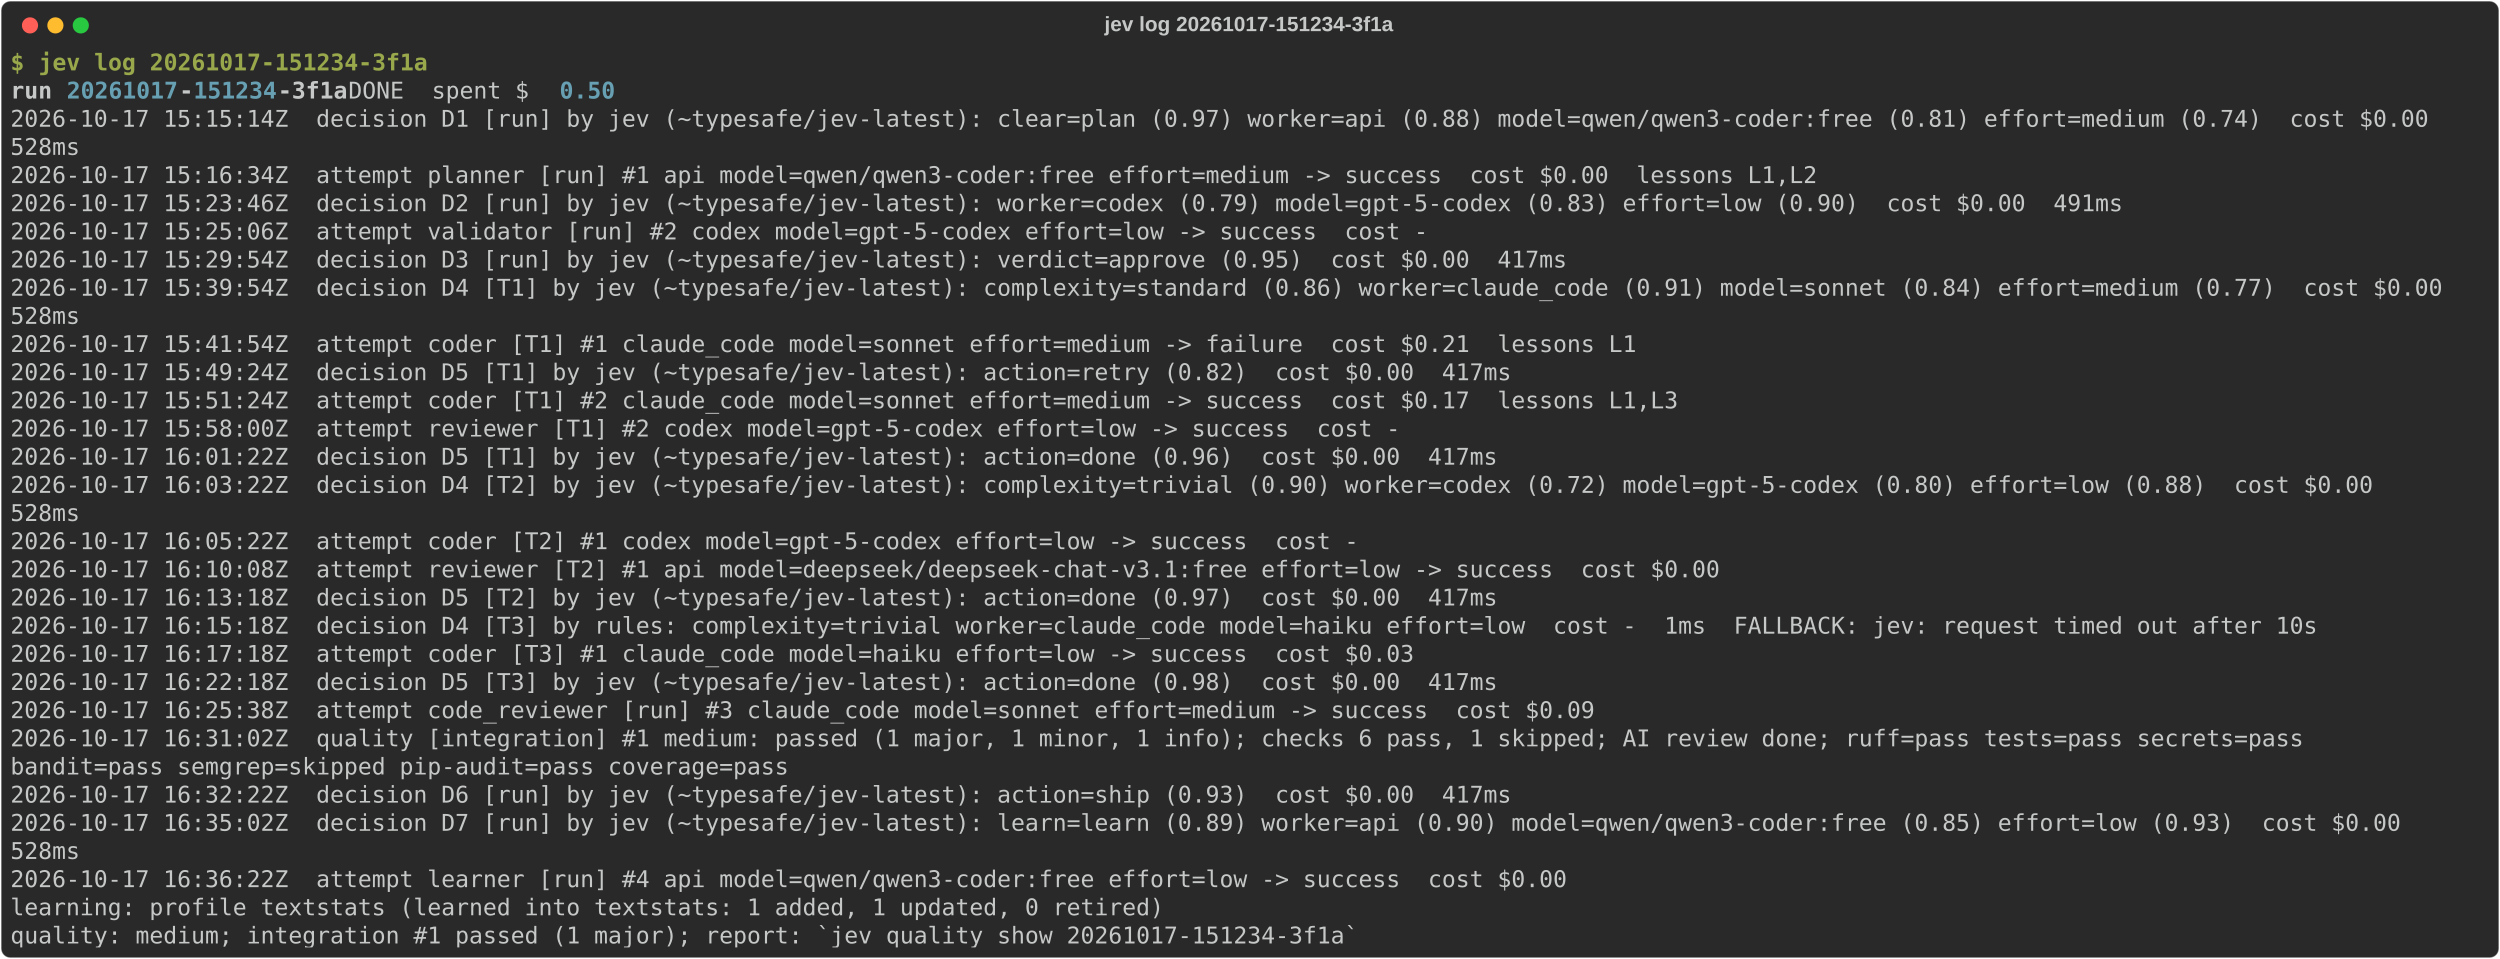
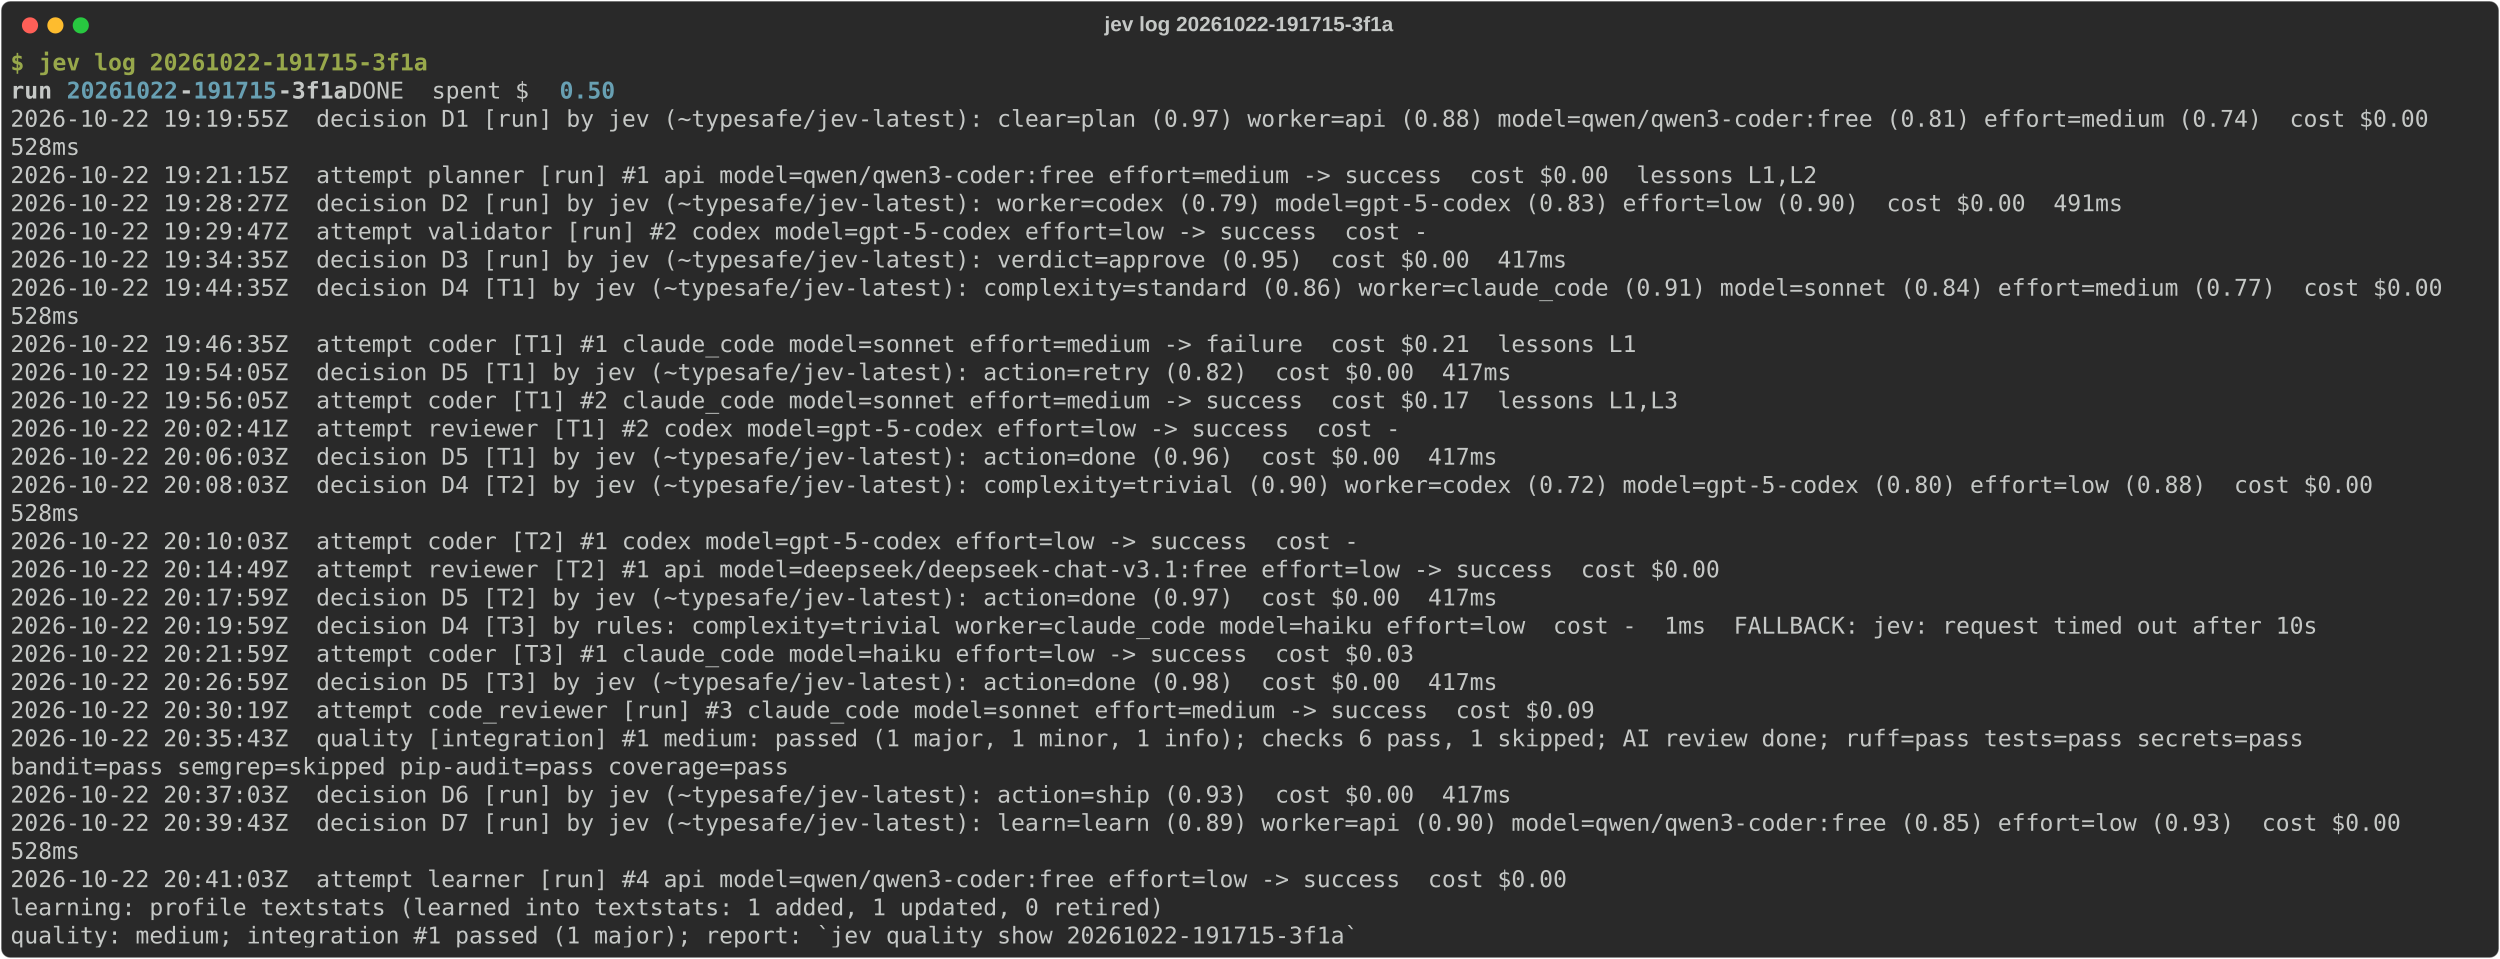
<svg xmlns="http://www.w3.org/2000/svg" class="rich-terminal" viewBox="0 0 2166 830.8">
  <style>

    @font-face {
        font-family: "Fira Code";
        src: local("FiraCode-Regular"),
                url("https://cdnjs.cloudflare.com/ajax/libs/firacode/6.2.0/woff2/FiraCode-Regular.woff2") format("woff2"),
                url("https://cdnjs.cloudflare.com/ajax/libs/firacode/6.2.0/woff/FiraCode-Regular.woff") format("woff");
        font-style: normal;
        font-weight: 400;
    }
    @font-face {
        font-family: "Fira Code";
        src: local("FiraCode-Bold"),
                url("https://cdnjs.cloudflare.com/ajax/libs/firacode/6.2.0/woff2/FiraCode-Bold.woff2") format("woff2"),
                url("https://cdnjs.cloudflare.com/ajax/libs/firacode/6.2.0/woff/FiraCode-Bold.woff") format("woff");
        font-style: bold;
        font-weight: 700;
    }

-     .terminal-2168705045-matrix {
+     .terminal-3623276511-matrix {
        font-family: Fira Code, monospace;
        font-size: 20px;
        line-height: 24.4px;
        font-variant-east-asian: full-width;
    }

-     .terminal-2168705045-title {
+     .terminal-3623276511-title {
        font-size: 18px;
        font-weight: bold;
        font-family: arial;
    }

-     .terminal-2168705045-r1 { fill: #98a84b;font-weight: bold }
- .terminal-2168705045-r2 { fill: #c5c8c6 }
- .terminal-2168705045-r3 { fill: #c5c8c6;font-weight: bold }
- .terminal-2168705045-r4 { fill: #68a0b3;font-weight: bold }
+     .terminal-3623276511-r1 { fill: #98a84b;font-weight: bold }
+ .terminal-3623276511-r2 { fill: #c5c8c6 }
+ .terminal-3623276511-r3 { fill: #c5c8c6;font-weight: bold }
+ .terminal-3623276511-r4 { fill: #68a0b3;font-weight: bold }
    </style>
  <defs>
-     <clipPath id="terminal-2168705045-clip-terminal">
+     <clipPath id="terminal-3623276511-clip-terminal">
      <rect x="0" y="0" width="2146.2" height="779.8" />
    </clipPath>
-     <clipPath id="terminal-2168705045-line-0">
+     <clipPath id="terminal-3623276511-line-0">
      <rect x="0" y="1.5" width="2147.2" height="24.65" />
    </clipPath>
-     <clipPath id="terminal-2168705045-line-1">
+     <clipPath id="terminal-3623276511-line-1">
      <rect x="0" y="25.9" width="2147.2" height="24.65" />
    </clipPath>
-     <clipPath id="terminal-2168705045-line-2">
+     <clipPath id="terminal-3623276511-line-2">
      <rect x="0" y="50.3" width="2147.2" height="24.65" />
    </clipPath>
-     <clipPath id="terminal-2168705045-line-3">
+     <clipPath id="terminal-3623276511-line-3">
      <rect x="0" y="74.7" width="2147.2" height="24.65" />
    </clipPath>
-     <clipPath id="terminal-2168705045-line-4">
+     <clipPath id="terminal-3623276511-line-4">
      <rect x="0" y="99.1" width="2147.2" height="24.65" />
    </clipPath>
-     <clipPath id="terminal-2168705045-line-5">
+     <clipPath id="terminal-3623276511-line-5">
      <rect x="0" y="123.5" width="2147.2" height="24.65" />
    </clipPath>
-     <clipPath id="terminal-2168705045-line-6">
+     <clipPath id="terminal-3623276511-line-6">
      <rect x="0" y="147.9" width="2147.2" height="24.65" />
    </clipPath>
-     <clipPath id="terminal-2168705045-line-7">
+     <clipPath id="terminal-3623276511-line-7">
      <rect x="0" y="172.3" width="2147.2" height="24.65" />
    </clipPath>
-     <clipPath id="terminal-2168705045-line-8">
+     <clipPath id="terminal-3623276511-line-8">
      <rect x="0" y="196.7" width="2147.2" height="24.65" />
    </clipPath>
-     <clipPath id="terminal-2168705045-line-9">
+     <clipPath id="terminal-3623276511-line-9">
      <rect x="0" y="221.1" width="2147.2" height="24.65" />
    </clipPath>
-     <clipPath id="terminal-2168705045-line-10">
+     <clipPath id="terminal-3623276511-line-10">
      <rect x="0" y="245.5" width="2147.2" height="24.65" />
    </clipPath>
-     <clipPath id="terminal-2168705045-line-11">
+     <clipPath id="terminal-3623276511-line-11">
      <rect x="0" y="269.9" width="2147.2" height="24.65" />
    </clipPath>
-     <clipPath id="terminal-2168705045-line-12">
+     <clipPath id="terminal-3623276511-line-12">
      <rect x="0" y="294.3" width="2147.2" height="24.65" />
    </clipPath>
-     <clipPath id="terminal-2168705045-line-13">
+     <clipPath id="terminal-3623276511-line-13">
      <rect x="0" y="318.7" width="2147.2" height="24.65" />
    </clipPath>
-     <clipPath id="terminal-2168705045-line-14">
+     <clipPath id="terminal-3623276511-line-14">
      <rect x="0" y="343.1" width="2147.2" height="24.65" />
    </clipPath>
-     <clipPath id="terminal-2168705045-line-15">
+     <clipPath id="terminal-3623276511-line-15">
      <rect x="0" y="367.5" width="2147.2" height="24.65" />
    </clipPath>
-     <clipPath id="terminal-2168705045-line-16">
+     <clipPath id="terminal-3623276511-line-16">
      <rect x="0" y="391.9" width="2147.2" height="24.65" />
    </clipPath>
-     <clipPath id="terminal-2168705045-line-17">
+     <clipPath id="terminal-3623276511-line-17">
      <rect x="0" y="416.3" width="2147.2" height="24.65" />
    </clipPath>
-     <clipPath id="terminal-2168705045-line-18">
+     <clipPath id="terminal-3623276511-line-18">
      <rect x="0" y="440.7" width="2147.2" height="24.65" />
    </clipPath>
-     <clipPath id="terminal-2168705045-line-19">
+     <clipPath id="terminal-3623276511-line-19">
      <rect x="0" y="465.1" width="2147.2" height="24.65" />
    </clipPath>
-     <clipPath id="terminal-2168705045-line-20">
+     <clipPath id="terminal-3623276511-line-20">
      <rect x="0" y="489.5" width="2147.2" height="24.65" />
    </clipPath>
-     <clipPath id="terminal-2168705045-line-21">
+     <clipPath id="terminal-3623276511-line-21">
      <rect x="0" y="513.9" width="2147.2" height="24.65" />
    </clipPath>
-     <clipPath id="terminal-2168705045-line-22">
+     <clipPath id="terminal-3623276511-line-22">
      <rect x="0" y="538.3" width="2147.2" height="24.65" />
    </clipPath>
-     <clipPath id="terminal-2168705045-line-23">
+     <clipPath id="terminal-3623276511-line-23">
      <rect x="0" y="562.7" width="2147.2" height="24.65" />
    </clipPath>
-     <clipPath id="terminal-2168705045-line-24">
+     <clipPath id="terminal-3623276511-line-24">
      <rect x="0" y="587.1" width="2147.2" height="24.65" />
    </clipPath>
-     <clipPath id="terminal-2168705045-line-25">
+     <clipPath id="terminal-3623276511-line-25">
      <rect x="0" y="611.5" width="2147.2" height="24.65" />
    </clipPath>
-     <clipPath id="terminal-2168705045-line-26">
+     <clipPath id="terminal-3623276511-line-26">
      <rect x="0" y="635.9" width="2147.2" height="24.65" />
    </clipPath>
-     <clipPath id="terminal-2168705045-line-27">
+     <clipPath id="terminal-3623276511-line-27">
      <rect x="0" y="660.3" width="2147.2" height="24.65" />
    </clipPath>
-     <clipPath id="terminal-2168705045-line-28">
+     <clipPath id="terminal-3623276511-line-28">
      <rect x="0" y="684.7" width="2147.2" height="24.65" />
    </clipPath>
-     <clipPath id="terminal-2168705045-line-29">
+     <clipPath id="terminal-3623276511-line-29">
      <rect x="0" y="709.1" width="2147.2" height="24.65" />
    </clipPath>
-     <clipPath id="terminal-2168705045-line-30">
+     <clipPath id="terminal-3623276511-line-30">
      <rect x="0" y="733.5" width="2147.2" height="24.65" />
    </clipPath>
  </defs>
  <rect fill="#292929" stroke="rgba(255,255,255,0.35)" stroke-width="1" x="1" y="1" width="2164" height="828.8" rx="8" />
-   <text class="terminal-2168705045-title" fill="#c5c8c6" text-anchor="middle" x="1082" y="27">jev log 20261017-151234-3f1a</text>
+   <text class="terminal-3623276511-title" fill="#c5c8c6" text-anchor="middle" x="1082" y="27">jev log 20261022-191715-3f1a</text>
  <g transform="translate(26,22)">
    <circle cx="0" cy="0" r="7" fill="#ff5f57" />
    <circle cx="22" cy="0" r="7" fill="#febc2e" />
    <circle cx="44" cy="0" r="7" fill="#28c840" />
  </g>
-   <g transform="translate(9, 41)" clip-path="url(#terminal-2168705045-clip-terminal)">
-     <g class="terminal-2168705045-matrix">
-       <text class="terminal-2168705045-r1" x="0" y="20" textLength="24.4" clip-path="url(#terminal-2168705045-line-0)">$ </text>
-       <text class="terminal-2168705045-r1" x="24.4" y="20" textLength="341.6" clip-path="url(#terminal-2168705045-line-0)">jev log 20261017-151234-3f1a</text>
-       <text class="terminal-2168705045-r2" x="2147.2" y="20" textLength="12.2" clip-path="url(#terminal-2168705045-line-0)">
- </text>
-       <text class="terminal-2168705045-r3" x="0" y="44.4" textLength="48.8" clip-path="url(#terminal-2168705045-line-1)">run </text>
-       <text class="terminal-2168705045-r4" x="48.8" y="44.4" textLength="97.6" clip-path="url(#terminal-2168705045-line-1)">20261017</text>
-       <text class="terminal-2168705045-r3" x="146.4" y="44.4" textLength="12.2" clip-path="url(#terminal-2168705045-line-1)">-</text>
-       <text class="terminal-2168705045-r4" x="158.6" y="44.4" textLength="73.2" clip-path="url(#terminal-2168705045-line-1)">151234</text>
-       <text class="terminal-2168705045-r3" x="231.8" y="44.4" textLength="61" clip-path="url(#terminal-2168705045-line-1)">-3f1a</text>
-       <text class="terminal-2168705045-r2" x="292.8" y="44.4" textLength="183" clip-path="url(#terminal-2168705045-line-1)">  DONE  spent $</text>
-       <text class="terminal-2168705045-r4" x="475.8" y="44.4" textLength="48.8" clip-path="url(#terminal-2168705045-line-1)">0.50</text>
-       <text class="terminal-2168705045-r2" x="2147.2" y="44.4" textLength="12.2" clip-path="url(#terminal-2168705045-line-1)">
- </text>
-       <text class="terminal-2168705045-r2" x="0" y="68.8" textLength="2147.2" clip-path="url(#terminal-2168705045-line-2)">2026-10-17 15:15:14Z  decision D1 [run] by jev (~typesafe/jev-latest): clear=plan (0.97) worker=api (0.88) model=qwen/qwen3-coder:free (0.81) effort=medium (0.74)  cost $0.00  </text>
-       <text class="terminal-2168705045-r2" x="2147.2" y="68.8" textLength="12.2" clip-path="url(#terminal-2168705045-line-2)">
- </text>
-       <text class="terminal-2168705045-r2" x="0" y="93.2" textLength="61" clip-path="url(#terminal-2168705045-line-3)">528ms</text>
-       <text class="terminal-2168705045-r2" x="2147.2" y="93.2" textLength="12.2" clip-path="url(#terminal-2168705045-line-3)">
- </text>
-       <text class="terminal-2168705045-r2" x="0" y="117.6" textLength="1586" clip-path="url(#terminal-2168705045-line-4)">2026-10-17 15:16:34Z  attempt planner [run] #1 api model=qwen/qwen3-coder:free effort=medium -&gt; success  cost $0.00  lessons L1,L2</text>
-       <text class="terminal-2168705045-r2" x="2147.2" y="117.6" textLength="12.2" clip-path="url(#terminal-2168705045-line-4)">
- </text>
-       <text class="terminal-2168705045-r2" x="0" y="142" textLength="1854.4" clip-path="url(#terminal-2168705045-line-5)">2026-10-17 15:23:46Z  decision D2 [run] by jev (~typesafe/jev-latest): worker=codex (0.79) model=gpt-5-codex (0.83) effort=low (0.90)  cost $0.00  491ms</text>
-       <text class="terminal-2168705045-r2" x="2147.2" y="142" textLength="12.2" clip-path="url(#terminal-2168705045-line-5)">
- </text>
-       <text class="terminal-2168705045-r2" x="0" y="166.4" textLength="1244.4" clip-path="url(#terminal-2168705045-line-6)">2026-10-17 15:25:06Z  attempt validator [run] #2 codex model=gpt-5-codex effort=low -&gt; success  cost -</text>
-       <text class="terminal-2168705045-r2" x="2147.2" y="166.4" textLength="12.2" clip-path="url(#terminal-2168705045-line-6)">
- </text>
-       <text class="terminal-2168705045-r2" x="0" y="190.8" textLength="1366.4" clip-path="url(#terminal-2168705045-line-7)">2026-10-17 15:29:54Z  decision D3 [run] by jev (~typesafe/jev-latest): verdict=approve (0.95)  cost $0.00  417ms</text>
-       <text class="terminal-2168705045-r2" x="2147.2" y="190.8" textLength="12.2" clip-path="url(#terminal-2168705045-line-7)">
- </text>
-       <text class="terminal-2168705045-r2" x="0" y="215.2" textLength="2147.2" clip-path="url(#terminal-2168705045-line-8)">2026-10-17 15:39:54Z  decision D4 [T1] by jev (~typesafe/jev-latest): complexity=standard (0.86) worker=claude_code (0.91) model=sonnet (0.84) effort=medium (0.77)  cost $0.00 </text>
-       <text class="terminal-2168705045-r2" x="2147.2" y="215.2" textLength="12.2" clip-path="url(#terminal-2168705045-line-8)">
- </text>
-       <text class="terminal-2168705045-r2" x="0" y="239.6" textLength="61" clip-path="url(#terminal-2168705045-line-9)">528ms</text>
-       <text class="terminal-2168705045-r2" x="2147.2" y="239.6" textLength="12.2" clip-path="url(#terminal-2168705045-line-9)">
- </text>
-       <text class="terminal-2168705045-r2" x="0" y="264" textLength="1427.4" clip-path="url(#terminal-2168705045-line-10)">2026-10-17 15:41:54Z  attempt coder [T1] #1 claude_code model=sonnet effort=medium -&gt; failure  cost $0.21  lessons L1</text>
-       <text class="terminal-2168705045-r2" x="2147.2" y="264" textLength="12.2" clip-path="url(#terminal-2168705045-line-10)">
- </text>
-       <text class="terminal-2168705045-r2" x="0" y="288.4" textLength="1317.6" clip-path="url(#terminal-2168705045-line-11)">2026-10-17 15:49:24Z  decision D5 [T1] by jev (~typesafe/jev-latest): action=retry (0.82)  cost $0.00  417ms</text>
-       <text class="terminal-2168705045-r2" x="2147.2" y="288.4" textLength="12.2" clip-path="url(#terminal-2168705045-line-11)">
- </text>
-       <text class="terminal-2168705045-r2" x="0" y="312.8" textLength="1464" clip-path="url(#terminal-2168705045-line-12)">2026-10-17 15:51:24Z  attempt coder [T1] #2 claude_code model=sonnet effort=medium -&gt; success  cost $0.17  lessons L1,L3</text>
-       <text class="terminal-2168705045-r2" x="2147.2" y="312.8" textLength="12.2" clip-path="url(#terminal-2168705045-line-12)">
- </text>
-       <text class="terminal-2168705045-r2" x="0" y="337.2" textLength="1220" clip-path="url(#terminal-2168705045-line-13)">2026-10-17 15:58:00Z  attempt reviewer [T1] #2 codex model=gpt-5-codex effort=low -&gt; success  cost -</text>
-       <text class="terminal-2168705045-r2" x="2147.2" y="337.2" textLength="12.2" clip-path="url(#terminal-2168705045-line-13)">
- </text>
-       <text class="terminal-2168705045-r2" x="0" y="361.6" textLength="1305.4" clip-path="url(#terminal-2168705045-line-14)">2026-10-17 16:01:22Z  decision D5 [T1] by jev (~typesafe/jev-latest): action=done (0.96)  cost $0.00  417ms</text>
-       <text class="terminal-2168705045-r2" x="2147.2" y="361.6" textLength="12.2" clip-path="url(#terminal-2168705045-line-14)">
- </text>
-       <text class="terminal-2168705045-r2" x="0" y="386" textLength="2098.4" clip-path="url(#terminal-2168705045-line-15)">2026-10-17 16:03:22Z  decision D4 [T2] by jev (~typesafe/jev-latest): complexity=trivial (0.90) worker=codex (0.72) model=gpt-5-codex (0.80) effort=low (0.88)  cost $0.00  </text>
-       <text class="terminal-2168705045-r2" x="2147.2" y="386" textLength="12.2" clip-path="url(#terminal-2168705045-line-15)">
- </text>
-       <text class="terminal-2168705045-r2" x="0" y="410.4" textLength="61" clip-path="url(#terminal-2168705045-line-16)">528ms</text>
-       <text class="terminal-2168705045-r2" x="2147.2" y="410.4" textLength="12.2" clip-path="url(#terminal-2168705045-line-16)">
- </text>
-       <text class="terminal-2168705045-r2" x="0" y="434.8" textLength="1183.4" clip-path="url(#terminal-2168705045-line-17)">2026-10-17 16:05:22Z  attempt coder [T2] #1 codex model=gpt-5-codex effort=low -&gt; success  cost -</text>
-       <text class="terminal-2168705045-r2" x="2147.2" y="434.8" textLength="12.2" clip-path="url(#terminal-2168705045-line-17)">
- </text>
-       <text class="terminal-2168705045-r2" x="0" y="459.2" textLength="1500.6" clip-path="url(#terminal-2168705045-line-18)">2026-10-17 16:10:08Z  attempt reviewer [T2] #1 api model=deepseek/deepseek-chat-v3.1:free effort=low -&gt; success  cost $0.00</text>
-       <text class="terminal-2168705045-r2" x="2147.2" y="459.2" textLength="12.2" clip-path="url(#terminal-2168705045-line-18)">
- </text>
-       <text class="terminal-2168705045-r2" x="0" y="483.6" textLength="1305.4" clip-path="url(#terminal-2168705045-line-19)">2026-10-17 16:13:18Z  decision D5 [T2] by jev (~typesafe/jev-latest): action=done (0.97)  cost $0.00  417ms</text>
-       <text class="terminal-2168705045-r2" x="2147.2" y="483.6" textLength="12.2" clip-path="url(#terminal-2168705045-line-19)">
- </text>
-       <text class="terminal-2168705045-r2" x="0" y="508" textLength="2025.2" clip-path="url(#terminal-2168705045-line-20)">2026-10-17 16:15:18Z  decision D4 [T3] by rules: complexity=trivial worker=claude_code model=haiku effort=low  cost -  1ms  FALLBACK: jev: request timed out after 10s</text>
-       <text class="terminal-2168705045-r2" x="2147.2" y="508" textLength="12.2" clip-path="url(#terminal-2168705045-line-20)">
- </text>
-       <text class="terminal-2168705045-r2" x="0" y="532.4" textLength="1232.2" clip-path="url(#terminal-2168705045-line-21)">2026-10-17 16:17:18Z  attempt coder [T3] #1 claude_code model=haiku effort=low -&gt; success  cost $0.03</text>
-       <text class="terminal-2168705045-r2" x="2147.2" y="532.4" textLength="12.2" clip-path="url(#terminal-2168705045-line-21)">
- </text>
-       <text class="terminal-2168705045-r2" x="0" y="556.8" textLength="1305.4" clip-path="url(#terminal-2168705045-line-22)">2026-10-17 16:22:18Z  decision D5 [T3] by jev (~typesafe/jev-latest): action=done (0.98)  cost $0.00  417ms</text>
-       <text class="terminal-2168705045-r2" x="2147.2" y="556.8" textLength="12.2" clip-path="url(#terminal-2168705045-line-22)">
- </text>
-       <text class="terminal-2168705045-r2" x="0" y="581.2" textLength="1390.8" clip-path="url(#terminal-2168705045-line-23)">2026-10-17 16:25:38Z  attempt code_reviewer [run] #3 claude_code model=sonnet effort=medium -&gt; success  cost $0.09</text>
-       <text class="terminal-2168705045-r2" x="2147.2" y="581.2" textLength="12.2" clip-path="url(#terminal-2168705045-line-23)">
- </text>
-       <text class="terminal-2168705045-r2" x="0" y="605.6" textLength="2025.2" clip-path="url(#terminal-2168705045-line-24)">2026-10-17 16:31:02Z  quality [integration] #1 medium: passed (1 major, 1 minor, 1 info); checks 6 pass, 1 skipped; AI review done; ruff=pass tests=pass secrets=pass </text>
-       <text class="terminal-2168705045-r2" x="2147.2" y="605.6" textLength="12.2" clip-path="url(#terminal-2168705045-line-24)">
- </text>
-       <text class="terminal-2168705045-r2" x="0" y="630" textLength="683.2" clip-path="url(#terminal-2168705045-line-25)">bandit=pass semgrep=skipped pip-audit=pass coverage=pass</text>
-       <text class="terminal-2168705045-r2" x="2147.2" y="630" textLength="12.2" clip-path="url(#terminal-2168705045-line-25)">
- </text>
-       <text class="terminal-2168705045-r2" x="0" y="654.4" textLength="1317.6" clip-path="url(#terminal-2168705045-line-26)">2026-10-17 16:32:22Z  decision D6 [run] by jev (~typesafe/jev-latest): action=ship (0.93)  cost $0.00  417ms</text>
-       <text class="terminal-2168705045-r2" x="2147.2" y="654.4" textLength="12.2" clip-path="url(#terminal-2168705045-line-26)">
- </text>
-       <text class="terminal-2168705045-r2" x="0" y="678.8" textLength="2122.8" clip-path="url(#terminal-2168705045-line-27)">2026-10-17 16:35:02Z  decision D7 [run] by jev (~typesafe/jev-latest): learn=learn (0.89) worker=api (0.90) model=qwen/qwen3-coder:free (0.85) effort=low (0.93)  cost $0.00  </text>
-       <text class="terminal-2168705045-r2" x="2147.2" y="678.8" textLength="12.2" clip-path="url(#terminal-2168705045-line-27)">
- </text>
-       <text class="terminal-2168705045-r2" x="0" y="703.2" textLength="61" clip-path="url(#terminal-2168705045-line-28)">528ms</text>
-       <text class="terminal-2168705045-r2" x="2147.2" y="703.2" textLength="12.2" clip-path="url(#terminal-2168705045-line-28)">
- </text>
-       <text class="terminal-2168705045-r2" x="0" y="727.6" textLength="1366.4" clip-path="url(#terminal-2168705045-line-29)">2026-10-17 16:36:22Z  attempt learner [run] #4 api model=qwen/qwen3-coder:free effort=low -&gt; success  cost $0.00</text>
-       <text class="terminal-2168705045-r2" x="2147.2" y="727.6" textLength="12.2" clip-path="url(#terminal-2168705045-line-29)">
- </text>
-       <text class="terminal-2168705045-r2" x="0" y="752" textLength="1012.6" clip-path="url(#terminal-2168705045-line-30)">learning: profile textstats (learned into textstats: 1 added, 1 updated, 0 retired)</text>
-       <text class="terminal-2168705045-r2" x="2147.2" y="752" textLength="12.2" clip-path="url(#terminal-2168705045-line-30)">
- </text>
-       <text class="terminal-2168705045-r2" x="0" y="776.4" textLength="1183.4" clip-path="url(#terminal-2168705045-line-31)">quality: medium; integration #1 passed (1 major); report: `jev quality show 20261017-151234-3f1a`</text>
-       <text class="terminal-2168705045-r2" x="2147.2" y="776.4" textLength="12.2" clip-path="url(#terminal-2168705045-line-31)">
+   <g transform="translate(9, 41)" clip-path="url(#terminal-3623276511-clip-terminal)">
+     <g class="terminal-3623276511-matrix">
+       <text class="terminal-3623276511-r1" x="0" y="20" textLength="24.4" clip-path="url(#terminal-3623276511-line-0)">$ </text>
+       <text class="terminal-3623276511-r1" x="24.4" y="20" textLength="341.6" clip-path="url(#terminal-3623276511-line-0)">jev log 20261022-191715-3f1a</text>
+       <text class="terminal-3623276511-r2" x="2147.2" y="20" textLength="12.2" clip-path="url(#terminal-3623276511-line-0)">
+ </text>
+       <text class="terminal-3623276511-r3" x="0" y="44.4" textLength="48.8" clip-path="url(#terminal-3623276511-line-1)">run </text>
+       <text class="terminal-3623276511-r4" x="48.8" y="44.4" textLength="97.6" clip-path="url(#terminal-3623276511-line-1)">20261022</text>
+       <text class="terminal-3623276511-r3" x="146.4" y="44.4" textLength="12.2" clip-path="url(#terminal-3623276511-line-1)">-</text>
+       <text class="terminal-3623276511-r4" x="158.6" y="44.4" textLength="73.2" clip-path="url(#terminal-3623276511-line-1)">191715</text>
+       <text class="terminal-3623276511-r3" x="231.8" y="44.4" textLength="61" clip-path="url(#terminal-3623276511-line-1)">-3f1a</text>
+       <text class="terminal-3623276511-r2" x="292.8" y="44.4" textLength="183" clip-path="url(#terminal-3623276511-line-1)">  DONE  spent $</text>
+       <text class="terminal-3623276511-r4" x="475.8" y="44.4" textLength="48.8" clip-path="url(#terminal-3623276511-line-1)">0.50</text>
+       <text class="terminal-3623276511-r2" x="2147.2" y="44.4" textLength="12.2" clip-path="url(#terminal-3623276511-line-1)">
+ </text>
+       <text class="terminal-3623276511-r2" x="0" y="68.8" textLength="2147.2" clip-path="url(#terminal-3623276511-line-2)">2026-10-22 19:19:55Z  decision D1 [run] by jev (~typesafe/jev-latest): clear=plan (0.97) worker=api (0.88) model=qwen/qwen3-coder:free (0.81) effort=medium (0.74)  cost $0.00  </text>
+       <text class="terminal-3623276511-r2" x="2147.2" y="68.8" textLength="12.2" clip-path="url(#terminal-3623276511-line-2)">
+ </text>
+       <text class="terminal-3623276511-r2" x="0" y="93.2" textLength="61" clip-path="url(#terminal-3623276511-line-3)">528ms</text>
+       <text class="terminal-3623276511-r2" x="2147.2" y="93.2" textLength="12.2" clip-path="url(#terminal-3623276511-line-3)">
+ </text>
+       <text class="terminal-3623276511-r2" x="0" y="117.6" textLength="1586" clip-path="url(#terminal-3623276511-line-4)">2026-10-22 19:21:15Z  attempt planner [run] #1 api model=qwen/qwen3-coder:free effort=medium -&gt; success  cost $0.00  lessons L1,L2</text>
+       <text class="terminal-3623276511-r2" x="2147.2" y="117.6" textLength="12.2" clip-path="url(#terminal-3623276511-line-4)">
+ </text>
+       <text class="terminal-3623276511-r2" x="0" y="142" textLength="1854.4" clip-path="url(#terminal-3623276511-line-5)">2026-10-22 19:28:27Z  decision D2 [run] by jev (~typesafe/jev-latest): worker=codex (0.79) model=gpt-5-codex (0.83) effort=low (0.90)  cost $0.00  491ms</text>
+       <text class="terminal-3623276511-r2" x="2147.2" y="142" textLength="12.2" clip-path="url(#terminal-3623276511-line-5)">
+ </text>
+       <text class="terminal-3623276511-r2" x="0" y="166.4" textLength="1244.4" clip-path="url(#terminal-3623276511-line-6)">2026-10-22 19:29:47Z  attempt validator [run] #2 codex model=gpt-5-codex effort=low -&gt; success  cost -</text>
+       <text class="terminal-3623276511-r2" x="2147.2" y="166.4" textLength="12.2" clip-path="url(#terminal-3623276511-line-6)">
+ </text>
+       <text class="terminal-3623276511-r2" x="0" y="190.8" textLength="1366.4" clip-path="url(#terminal-3623276511-line-7)">2026-10-22 19:34:35Z  decision D3 [run] by jev (~typesafe/jev-latest): verdict=approve (0.95)  cost $0.00  417ms</text>
+       <text class="terminal-3623276511-r2" x="2147.2" y="190.8" textLength="12.2" clip-path="url(#terminal-3623276511-line-7)">
+ </text>
+       <text class="terminal-3623276511-r2" x="0" y="215.2" textLength="2147.2" clip-path="url(#terminal-3623276511-line-8)">2026-10-22 19:44:35Z  decision D4 [T1] by jev (~typesafe/jev-latest): complexity=standard (0.86) worker=claude_code (0.91) model=sonnet (0.84) effort=medium (0.77)  cost $0.00 </text>
+       <text class="terminal-3623276511-r2" x="2147.2" y="215.2" textLength="12.2" clip-path="url(#terminal-3623276511-line-8)">
+ </text>
+       <text class="terminal-3623276511-r2" x="0" y="239.6" textLength="61" clip-path="url(#terminal-3623276511-line-9)">528ms</text>
+       <text class="terminal-3623276511-r2" x="2147.2" y="239.6" textLength="12.2" clip-path="url(#terminal-3623276511-line-9)">
+ </text>
+       <text class="terminal-3623276511-r2" x="0" y="264" textLength="1427.4" clip-path="url(#terminal-3623276511-line-10)">2026-10-22 19:46:35Z  attempt coder [T1] #1 claude_code model=sonnet effort=medium -&gt; failure  cost $0.21  lessons L1</text>
+       <text class="terminal-3623276511-r2" x="2147.2" y="264" textLength="12.2" clip-path="url(#terminal-3623276511-line-10)">
+ </text>
+       <text class="terminal-3623276511-r2" x="0" y="288.4" textLength="1317.6" clip-path="url(#terminal-3623276511-line-11)">2026-10-22 19:54:05Z  decision D5 [T1] by jev (~typesafe/jev-latest): action=retry (0.82)  cost $0.00  417ms</text>
+       <text class="terminal-3623276511-r2" x="2147.2" y="288.4" textLength="12.2" clip-path="url(#terminal-3623276511-line-11)">
+ </text>
+       <text class="terminal-3623276511-r2" x="0" y="312.8" textLength="1464" clip-path="url(#terminal-3623276511-line-12)">2026-10-22 19:56:05Z  attempt coder [T1] #2 claude_code model=sonnet effort=medium -&gt; success  cost $0.17  lessons L1,L3</text>
+       <text class="terminal-3623276511-r2" x="2147.2" y="312.8" textLength="12.2" clip-path="url(#terminal-3623276511-line-12)">
+ </text>
+       <text class="terminal-3623276511-r2" x="0" y="337.2" textLength="1220" clip-path="url(#terminal-3623276511-line-13)">2026-10-22 20:02:41Z  attempt reviewer [T1] #2 codex model=gpt-5-codex effort=low -&gt; success  cost -</text>
+       <text class="terminal-3623276511-r2" x="2147.2" y="337.2" textLength="12.2" clip-path="url(#terminal-3623276511-line-13)">
+ </text>
+       <text class="terminal-3623276511-r2" x="0" y="361.6" textLength="1305.4" clip-path="url(#terminal-3623276511-line-14)">2026-10-22 20:06:03Z  decision D5 [T1] by jev (~typesafe/jev-latest): action=done (0.96)  cost $0.00  417ms</text>
+       <text class="terminal-3623276511-r2" x="2147.2" y="361.6" textLength="12.2" clip-path="url(#terminal-3623276511-line-14)">
+ </text>
+       <text class="terminal-3623276511-r2" x="0" y="386" textLength="2098.4" clip-path="url(#terminal-3623276511-line-15)">2026-10-22 20:08:03Z  decision D4 [T2] by jev (~typesafe/jev-latest): complexity=trivial (0.90) worker=codex (0.72) model=gpt-5-codex (0.80) effort=low (0.88)  cost $0.00  </text>
+       <text class="terminal-3623276511-r2" x="2147.2" y="386" textLength="12.2" clip-path="url(#terminal-3623276511-line-15)">
+ </text>
+       <text class="terminal-3623276511-r2" x="0" y="410.4" textLength="61" clip-path="url(#terminal-3623276511-line-16)">528ms</text>
+       <text class="terminal-3623276511-r2" x="2147.2" y="410.4" textLength="12.2" clip-path="url(#terminal-3623276511-line-16)">
+ </text>
+       <text class="terminal-3623276511-r2" x="0" y="434.8" textLength="1183.4" clip-path="url(#terminal-3623276511-line-17)">2026-10-22 20:10:03Z  attempt coder [T2] #1 codex model=gpt-5-codex effort=low -&gt; success  cost -</text>
+       <text class="terminal-3623276511-r2" x="2147.2" y="434.8" textLength="12.2" clip-path="url(#terminal-3623276511-line-17)">
+ </text>
+       <text class="terminal-3623276511-r2" x="0" y="459.2" textLength="1500.6" clip-path="url(#terminal-3623276511-line-18)">2026-10-22 20:14:49Z  attempt reviewer [T2] #1 api model=deepseek/deepseek-chat-v3.1:free effort=low -&gt; success  cost $0.00</text>
+       <text class="terminal-3623276511-r2" x="2147.2" y="459.2" textLength="12.2" clip-path="url(#terminal-3623276511-line-18)">
+ </text>
+       <text class="terminal-3623276511-r2" x="0" y="483.6" textLength="1305.4" clip-path="url(#terminal-3623276511-line-19)">2026-10-22 20:17:59Z  decision D5 [T2] by jev (~typesafe/jev-latest): action=done (0.97)  cost $0.00  417ms</text>
+       <text class="terminal-3623276511-r2" x="2147.2" y="483.6" textLength="12.2" clip-path="url(#terminal-3623276511-line-19)">
+ </text>
+       <text class="terminal-3623276511-r2" x="0" y="508" textLength="2025.2" clip-path="url(#terminal-3623276511-line-20)">2026-10-22 20:19:59Z  decision D4 [T3] by rules: complexity=trivial worker=claude_code model=haiku effort=low  cost -  1ms  FALLBACK: jev: request timed out after 10s</text>
+       <text class="terminal-3623276511-r2" x="2147.2" y="508" textLength="12.2" clip-path="url(#terminal-3623276511-line-20)">
+ </text>
+       <text class="terminal-3623276511-r2" x="0" y="532.4" textLength="1232.2" clip-path="url(#terminal-3623276511-line-21)">2026-10-22 20:21:59Z  attempt coder [T3] #1 claude_code model=haiku effort=low -&gt; success  cost $0.03</text>
+       <text class="terminal-3623276511-r2" x="2147.2" y="532.4" textLength="12.2" clip-path="url(#terminal-3623276511-line-21)">
+ </text>
+       <text class="terminal-3623276511-r2" x="0" y="556.8" textLength="1305.4" clip-path="url(#terminal-3623276511-line-22)">2026-10-22 20:26:59Z  decision D5 [T3] by jev (~typesafe/jev-latest): action=done (0.98)  cost $0.00  417ms</text>
+       <text class="terminal-3623276511-r2" x="2147.2" y="556.8" textLength="12.2" clip-path="url(#terminal-3623276511-line-22)">
+ </text>
+       <text class="terminal-3623276511-r2" x="0" y="581.2" textLength="1390.8" clip-path="url(#terminal-3623276511-line-23)">2026-10-22 20:30:19Z  attempt code_reviewer [run] #3 claude_code model=sonnet effort=medium -&gt; success  cost $0.09</text>
+       <text class="terminal-3623276511-r2" x="2147.2" y="581.2" textLength="12.2" clip-path="url(#terminal-3623276511-line-23)">
+ </text>
+       <text class="terminal-3623276511-r2" x="0" y="605.6" textLength="2025.2" clip-path="url(#terminal-3623276511-line-24)">2026-10-22 20:35:43Z  quality [integration] #1 medium: passed (1 major, 1 minor, 1 info); checks 6 pass, 1 skipped; AI review done; ruff=pass tests=pass secrets=pass </text>
+       <text class="terminal-3623276511-r2" x="2147.2" y="605.6" textLength="12.2" clip-path="url(#terminal-3623276511-line-24)">
+ </text>
+       <text class="terminal-3623276511-r2" x="0" y="630" textLength="683.2" clip-path="url(#terminal-3623276511-line-25)">bandit=pass semgrep=skipped pip-audit=pass coverage=pass</text>
+       <text class="terminal-3623276511-r2" x="2147.2" y="630" textLength="12.2" clip-path="url(#terminal-3623276511-line-25)">
+ </text>
+       <text class="terminal-3623276511-r2" x="0" y="654.4" textLength="1317.6" clip-path="url(#terminal-3623276511-line-26)">2026-10-22 20:37:03Z  decision D6 [run] by jev (~typesafe/jev-latest): action=ship (0.93)  cost $0.00  417ms</text>
+       <text class="terminal-3623276511-r2" x="2147.2" y="654.4" textLength="12.2" clip-path="url(#terminal-3623276511-line-26)">
+ </text>
+       <text class="terminal-3623276511-r2" x="0" y="678.8" textLength="2122.8" clip-path="url(#terminal-3623276511-line-27)">2026-10-22 20:39:43Z  decision D7 [run] by jev (~typesafe/jev-latest): learn=learn (0.89) worker=api (0.90) model=qwen/qwen3-coder:free (0.85) effort=low (0.93)  cost $0.00  </text>
+       <text class="terminal-3623276511-r2" x="2147.2" y="678.8" textLength="12.2" clip-path="url(#terminal-3623276511-line-27)">
+ </text>
+       <text class="terminal-3623276511-r2" x="0" y="703.2" textLength="61" clip-path="url(#terminal-3623276511-line-28)">528ms</text>
+       <text class="terminal-3623276511-r2" x="2147.2" y="703.2" textLength="12.2" clip-path="url(#terminal-3623276511-line-28)">
+ </text>
+       <text class="terminal-3623276511-r2" x="0" y="727.6" textLength="1366.4" clip-path="url(#terminal-3623276511-line-29)">2026-10-22 20:41:03Z  attempt learner [run] #4 api model=qwen/qwen3-coder:free effort=low -&gt; success  cost $0.00</text>
+       <text class="terminal-3623276511-r2" x="2147.2" y="727.6" textLength="12.2" clip-path="url(#terminal-3623276511-line-29)">
+ </text>
+       <text class="terminal-3623276511-r2" x="0" y="752" textLength="1012.6" clip-path="url(#terminal-3623276511-line-30)">learning: profile textstats (learned into textstats: 1 added, 1 updated, 0 retired)</text>
+       <text class="terminal-3623276511-r2" x="2147.2" y="752" textLength="12.2" clip-path="url(#terminal-3623276511-line-30)">
+ </text>
+       <text class="terminal-3623276511-r2" x="0" y="776.4" textLength="1183.4" clip-path="url(#terminal-3623276511-line-31)">quality: medium; integration #1 passed (1 major); report: `jev quality show 20261022-191715-3f1a`</text>
+       <text class="terminal-3623276511-r2" x="2147.2" y="776.4" textLength="12.2" clip-path="url(#terminal-3623276511-line-31)">
</text>
    </g>
  </g>
</svg>
